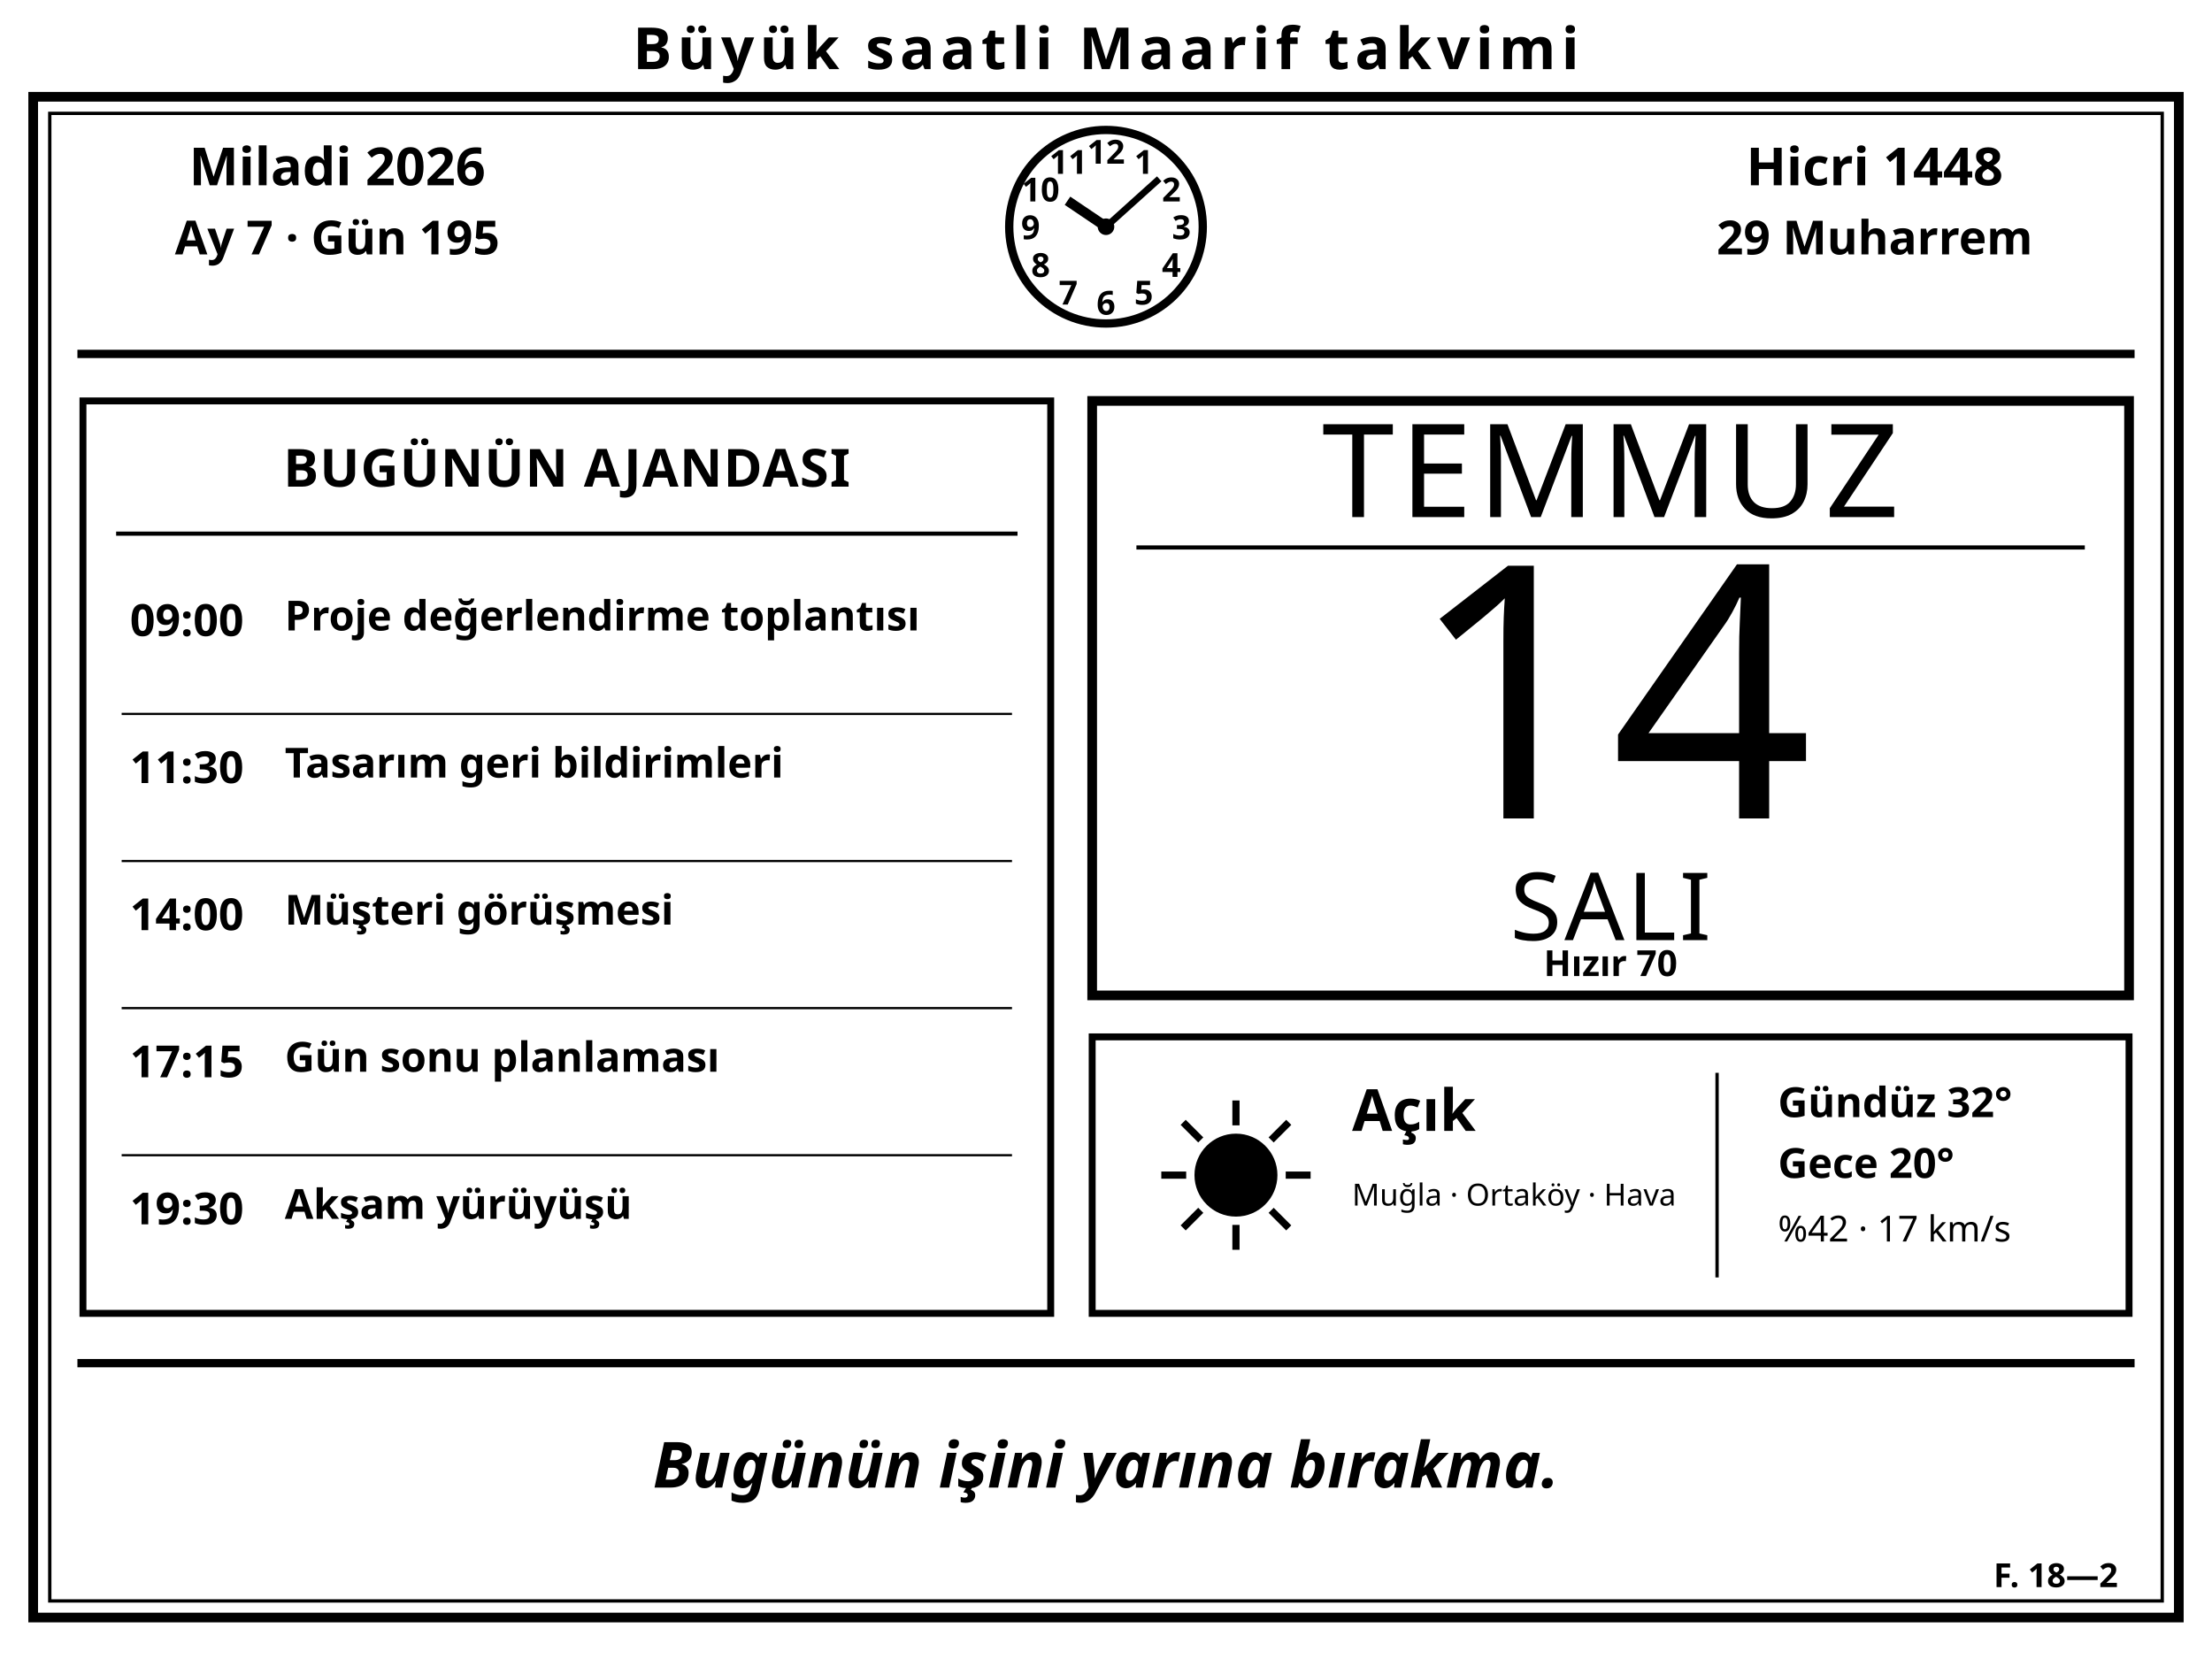
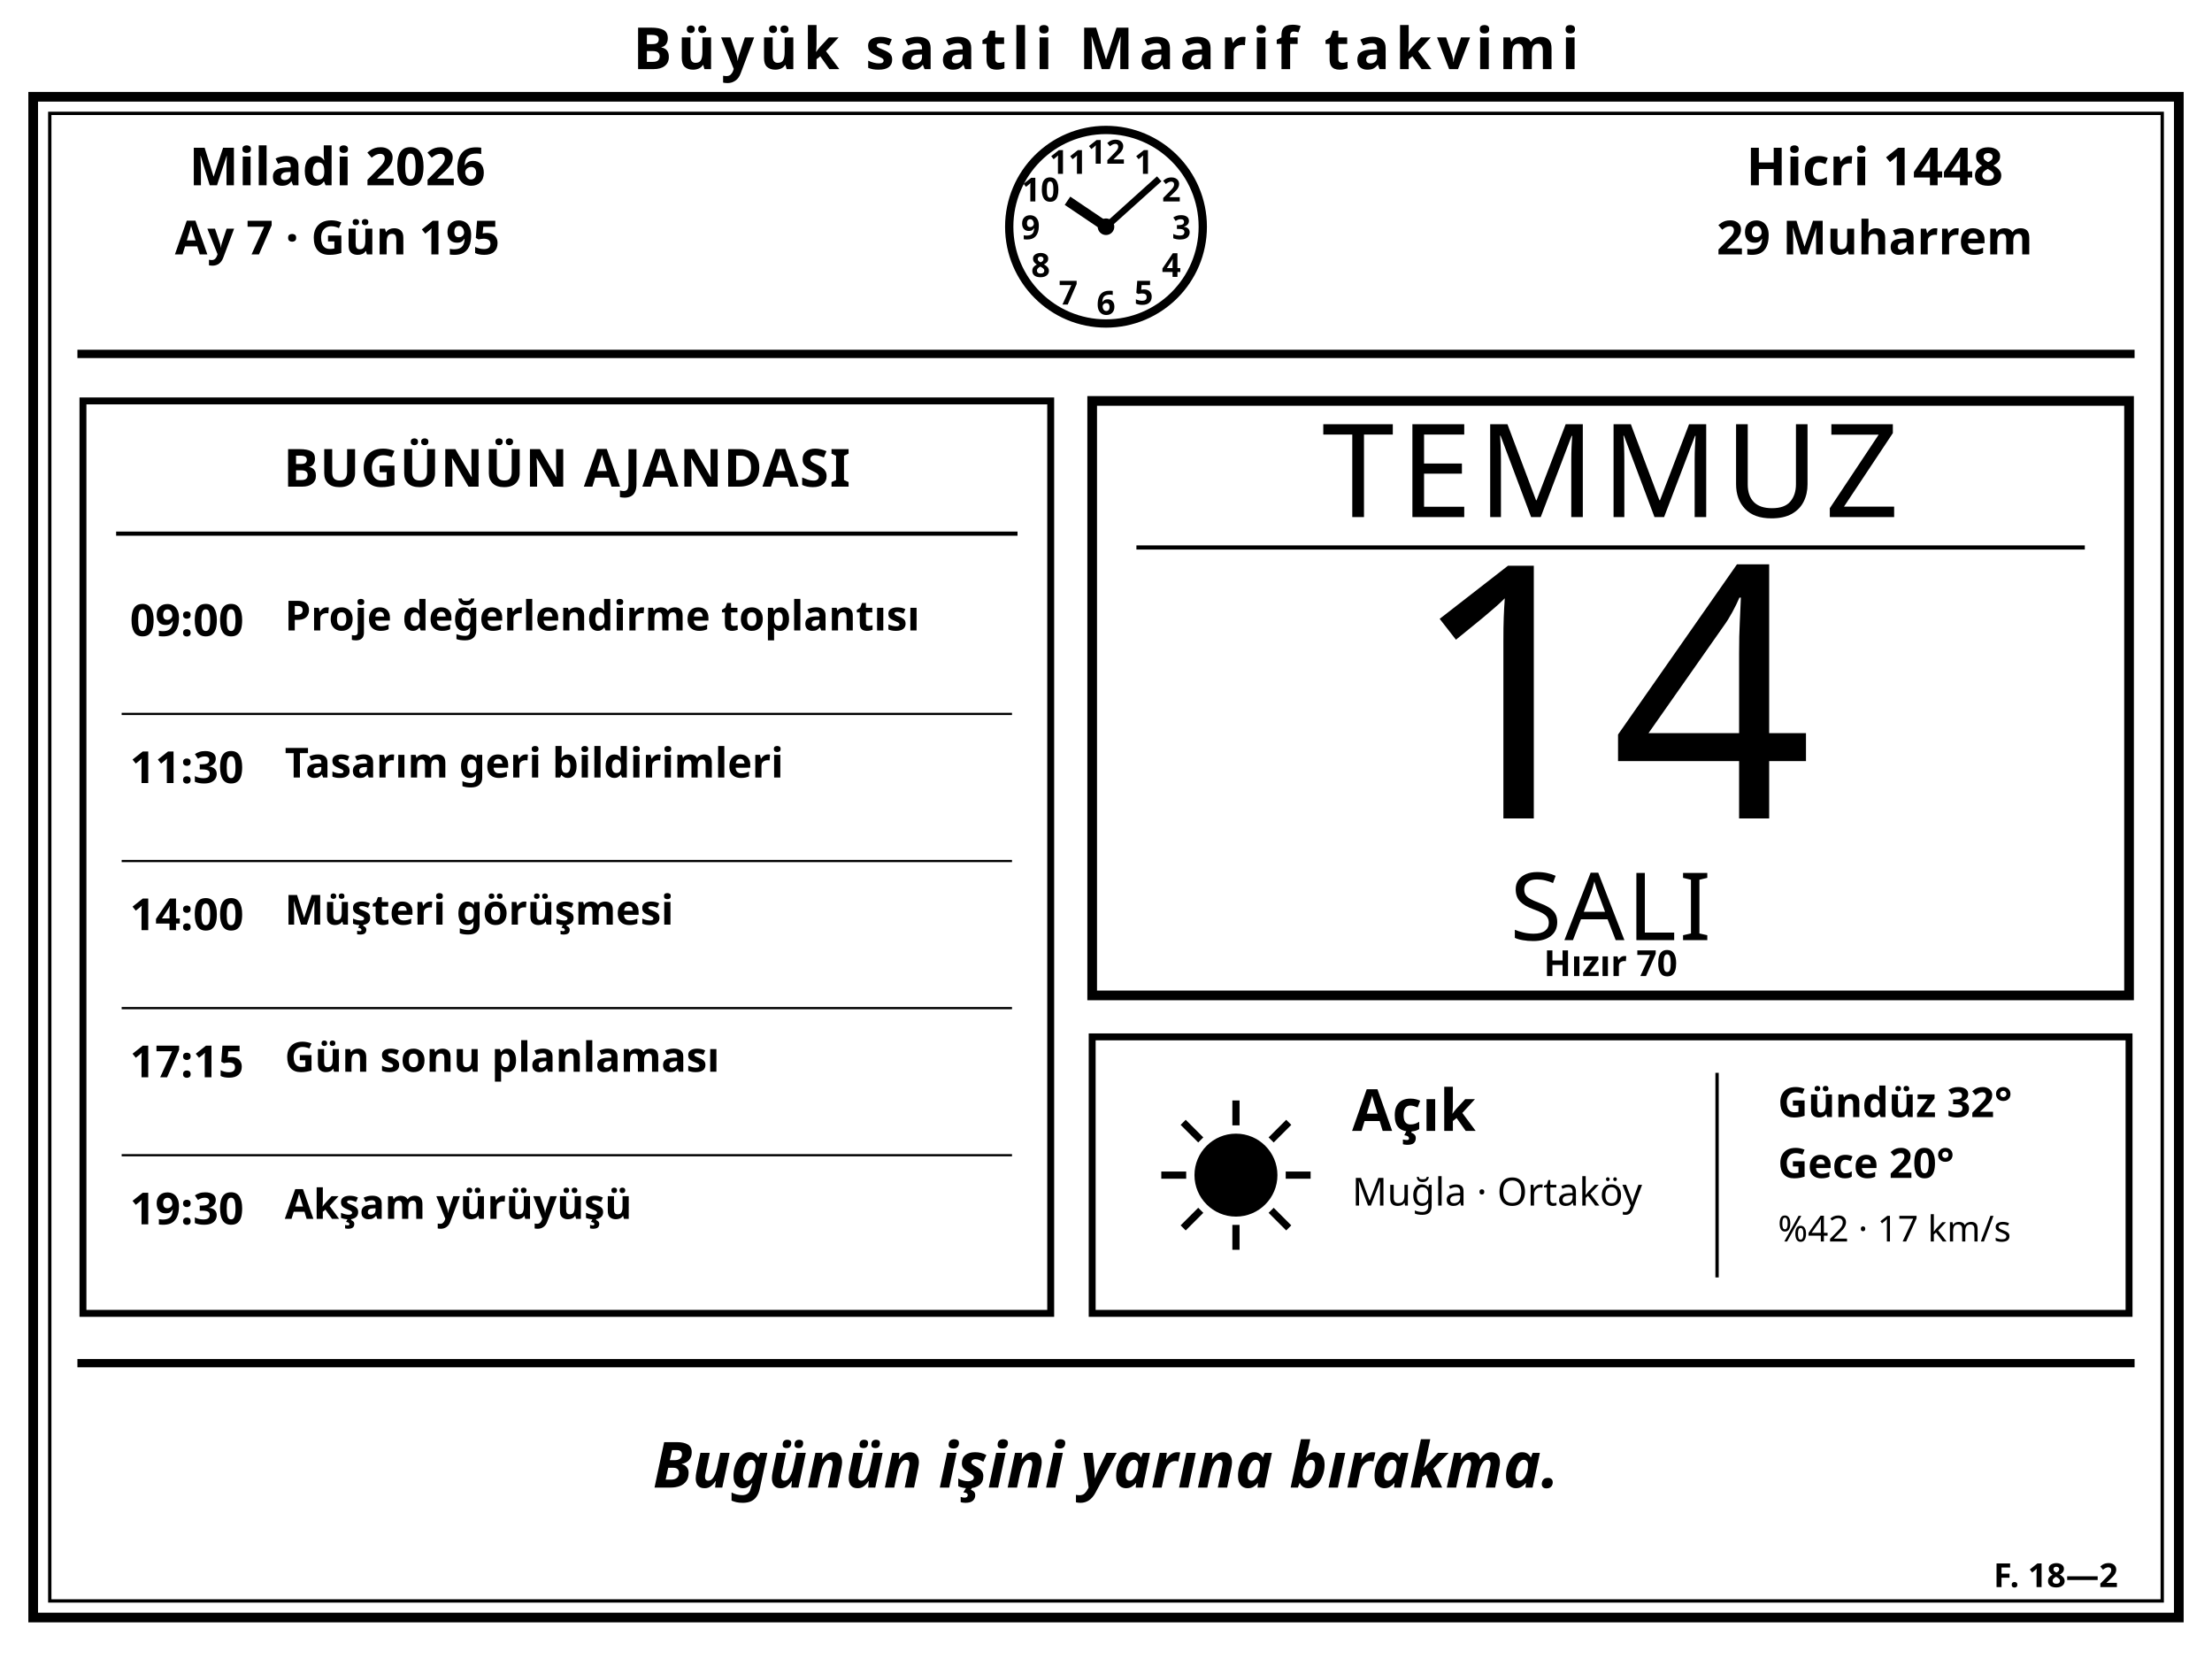
<svg xmlns="http://www.w3.org/2000/svg" width="800" height="600" viewBox="0 0 800 600" data-layout="agenda-focus">
  <rect x="0" y="0" width="800" height="600" fill="#ffffff" />
  <text x="400" y="25" font-family="PT Serif" font-size="21" font-weight="bold" font-style="normal" text-anchor="middle" fill="#000" letter-spacing="2">Büyük saatli Maarif takvimi</text>
  <rect x="12" y="35" width="776" height="550" fill="none" stroke="#000" stroke-width="3.5" />
  <rect x="18" y="41" width="764" height="538" fill="none" stroke="#000" stroke-width="1.2" />
  <text x="122" y="67" font-family="PT Serif" font-size="19" font-weight="bold" font-style="normal" text-anchor="middle" fill="#000">Miladi 2026</text>
  <text x="122" y="92" font-family="PT Serif" font-size="17" font-weight="bold" font-style="normal" text-anchor="middle" fill="#000">Ay 7 · Gün 195</text>
  <circle cx="400" cy="82" r="35" fill="#fff" stroke="#000" stroke-width="3" />
  <text x="413.65" y="62.858" font-family="PT Serif" font-size="12" font-weight="bold" font-style="normal" text-anchor="middle" fill="#000">1</text>
  <text x="423.642" y="72.85" font-family="PT Serif" font-size="12" font-weight="bold" font-style="normal" text-anchor="middle" fill="#000">2</text>
  <text x="427.3" y="86.5" font-family="PT Serif" font-size="12" font-weight="bold" font-style="normal" text-anchor="middle" fill="#000">3</text>
  <text x="423.642" y="100.15" font-family="PT Serif" font-size="12" font-weight="bold" font-style="normal" text-anchor="middle" fill="#000">4</text>
  <text x="413.65" y="110.142" font-family="PT Serif" font-size="12" font-weight="bold" font-style="normal" text-anchor="middle" fill="#000">5</text>
  <text x="400" y="113.8" font-family="PT Serif" font-size="12" font-weight="bold" font-style="normal" text-anchor="middle" fill="#000">6</text>
  <text x="386.35" y="110.142" font-family="PT Serif" font-size="12" font-weight="bold" font-style="normal" text-anchor="middle" fill="#000">7</text>
  <text x="376.358" y="100.15" font-family="PT Serif" font-size="12" font-weight="bold" font-style="normal" text-anchor="middle" fill="#000">8</text>
  <text x="372.7" y="86.5" font-family="PT Serif" font-size="12" font-weight="bold" font-style="normal" text-anchor="middle" fill="#000">9</text>
  <text x="376.358" y="72.85" font-family="PT Serif" font-size="12" font-weight="bold" font-style="normal" text-anchor="middle" fill="#000">10</text>
  <text x="386.35" y="62.858" font-family="PT Serif" font-size="12" font-weight="bold" font-style="normal" text-anchor="middle" fill="#000">11</text>
  <text x="400" y="59.2" font-family="PT Serif" font-size="12" font-weight="bold" font-style="normal" text-anchor="middle" fill="#000">12</text>
  <line x1="400" y1="82" x2="386.072" y2="72.606" stroke="#000" stroke-width="3.6" stroke-linecap="butt" />
  <line x1="400" y1="82" x2="419.247" y2="64.67" stroke="#000" stroke-width="2.4" stroke-linecap="butt" />
  <circle cx="400" cy="82" r="3" fill="#000" />
  <text x="678" y="67" font-family="PT Serif" font-size="19" font-weight="bold" font-style="normal" text-anchor="middle" fill="#000">Hicri 1448</text>
  <text x="678" y="92" font-family="PT Serif" font-size="17" font-weight="bold" font-style="normal" text-anchor="middle" fill="#000">29 Muharrem</text>
  <line x1="28" y1="128" x2="772" y2="128" stroke="#000" stroke-width="3" stroke-linecap="butt" />
  <rect x="30" y="145" width="350" height="330" fill="none" stroke="#000" stroke-width="2.5" />
  <text x="205" y="176" font-family="PT Serif" font-size="19" font-weight="bold" font-style="normal" text-anchor="middle" fill="#000" letter-spacing="0.4">BUGÜNÜN AJANDASI</text>
  <line x1="42" y1="193" x2="368" y2="193" stroke="#000" stroke-width="1.5" stroke-linecap="butt" />
  <g aria-label="09:00 Proje değerlendirme toplantısı">
    <text x="47" y="230" font-family="PT Serif" font-size="16" font-weight="bold" font-style="normal" text-anchor="start" fill="#000">09:00</text>
    <text x="103" y="228" font-family="PT Serif" font-size="15" font-weight="bold" font-style="normal" text-anchor="start" fill="#000">Proje değerlendirme toplantısı</text>
    <line x1="44" y1="258.2" x2="366" y2="258.2" stroke="#000" stroke-width="0.8" stroke-linecap="butt" />
  </g>
  <g aria-label="11:30 Tasarım geri bildirimleri">
    <text x="47" y="283.2" font-family="PT Serif" font-size="16" font-weight="bold" font-style="normal" text-anchor="start" fill="#000">11:30</text>
    <text x="103" y="281.2" font-family="PT Serif" font-size="15" font-weight="bold" font-style="normal" text-anchor="start" fill="#000">Tasarım geri bildirimleri</text>
    <line x1="44" y1="311.4" x2="366" y2="311.4" stroke="#000" stroke-width="0.8" stroke-linecap="butt" />
  </g>
  <g aria-label="14:00 Müşteri görüşmesi">
    <text x="47" y="336.4" font-family="PT Serif" font-size="16" font-weight="bold" font-style="normal" text-anchor="start" fill="#000">14:00</text>
    <text x="103" y="334.4" font-family="PT Serif" font-size="15" font-weight="bold" font-style="normal" text-anchor="start" fill="#000">Müşteri görüşmesi</text>
    <line x1="44" y1="364.6" x2="366" y2="364.6" stroke="#000" stroke-width="0.8" stroke-linecap="butt" />
  </g>
  <g aria-label="17:15 Gün sonu planlaması">
    <text x="47" y="389.6" font-family="PT Serif" font-size="16" font-weight="bold" font-style="normal" text-anchor="start" fill="#000">17:15</text>
    <text x="103" y="387.6" font-family="PT Serif" font-size="15" font-weight="bold" font-style="normal" text-anchor="start" fill="#000">Gün sonu planlaması</text>
    <line x1="44" y1="417.8" x2="366" y2="417.8" stroke="#000" stroke-width="0.8" stroke-linecap="butt" />
  </g>
  <g aria-label="19:30 Akşam yürüyüşü">
    <text x="47" y="442.8" font-family="PT Serif" font-size="16" font-weight="bold" font-style="normal" text-anchor="start" fill="#000">19:30</text>
    <text x="103" y="440.8" font-family="PT Serif" font-size="15" font-weight="bold" font-style="normal" text-anchor="start" fill="#000">Akşam yürüyüşü</text>
  </g>
  <rect x="395" y="145" width="375" height="215" fill="none" stroke="#000" stroke-width="3.5" />
  <text x="582.5" y="187" font-family="Bebas Neue" font-size="47" font-weight="normal" font-style="normal" text-anchor="middle" fill="#000" letter-spacing="2">TEMMUZ</text>
  <line x1="411" y1="198" x2="754" y2="198" stroke="#000" stroke-width="1.5" stroke-linecap="butt" />
  <text x="582.5" y="296" font-family="Bebas Neue" font-size="128" font-weight="normal" font-style="normal" text-anchor="middle" fill="#000">14</text>
  <text x="582.5" y="340" font-family="Bebas Neue" font-size="34" font-weight="normal" font-style="normal" text-anchor="middle" fill="#000" letter-spacing="1">SALI</text>
  <text x="582.5" y="353" font-family="PT Serif" font-size="13" font-weight="bold" font-style="normal" text-anchor="middle" fill="#000">Hızır 70</text>
  <rect x="395" y="375" width="375" height="100" fill="none" stroke="#000" stroke-width="2.5" />
  <circle cx="447" cy="425" r="15" fill="#000" />
  <line x1="465" y1="425" x2="474" y2="425" stroke="#000" stroke-width="2.6" stroke-linecap="butt" />
  <line x1="459.728" y1="437.728" x2="466.092" y2="444.092" stroke="#000" stroke-width="2.6" stroke-linecap="butt" />
  <line x1="447" y1="443" x2="447" y2="452" stroke="#000" stroke-width="2.6" stroke-linecap="butt" />
  <line x1="434.272" y1="437.728" x2="427.908" y2="444.092" stroke="#000" stroke-width="2.6" stroke-linecap="butt" />
  <line x1="429" y1="425" x2="420" y2="425" stroke="#000" stroke-width="2.6" stroke-linecap="butt" />
  <line x1="434.272" y1="412.272" x2="427.908" y2="405.908" stroke="#000" stroke-width="2.6" stroke-linecap="butt" />
  <line x1="447" y1="407" x2="447" y2="398" stroke="#000" stroke-width="2.6" stroke-linecap="butt" />
  <line x1="459.728" y1="412.272" x2="466.092" y2="405.908" stroke="#000" stroke-width="2.6" stroke-linecap="butt" />
  <text x="489" y="409" font-family="PT Serif" font-size="21" font-weight="bold" font-style="normal" text-anchor="start" fill="#000">Açık</text>
-   <text x="489" y="436" font-family="PT Serif" font-size="11" font-weight="normal" font-style="normal" text-anchor="start" fill="#000">Muğla · Ortaköy · Hava</text>
+   <text x="489" y="436" font-family="PT Serif" font-size="14" font-weight="normal" font-style="normal" text-anchor="start" fill="#000">Muğla · Ortaköy</text>
  <line x1="621" y1="388" x2="621" y2="462" stroke="#000" stroke-width="1.2" stroke-linecap="butt" />
  <text x="643" y="404" font-family="PT Serif" font-size="15" font-weight="bold" font-style="normal" text-anchor="start" fill="#000">Gündüz 32°</text>
  <text x="643" y="426" font-family="PT Serif" font-size="15" font-weight="bold" font-style="normal" text-anchor="start" fill="#000">Gece 20°</text>
  <text x="643" y="449" font-family="PT Serif" font-size="13" font-weight="normal" font-style="normal" text-anchor="start" fill="#000">%42 · 17 km/s</text>
  <line x1="28" y1="493" x2="772" y2="493" stroke="#000" stroke-width="3" stroke-linecap="butt" />
  <text x="400" y="538" font-family="PT Serif" font-size="23" font-weight="bold" font-style="italic" text-anchor="middle" fill="#000">Bugünün işini yarına bırakma.</text>
  <text x="766" y="574" font-family="PT Serif" font-size="12" font-weight="bold" font-style="normal" text-anchor="end" fill="#000">F. 18—2</text>
</svg>
